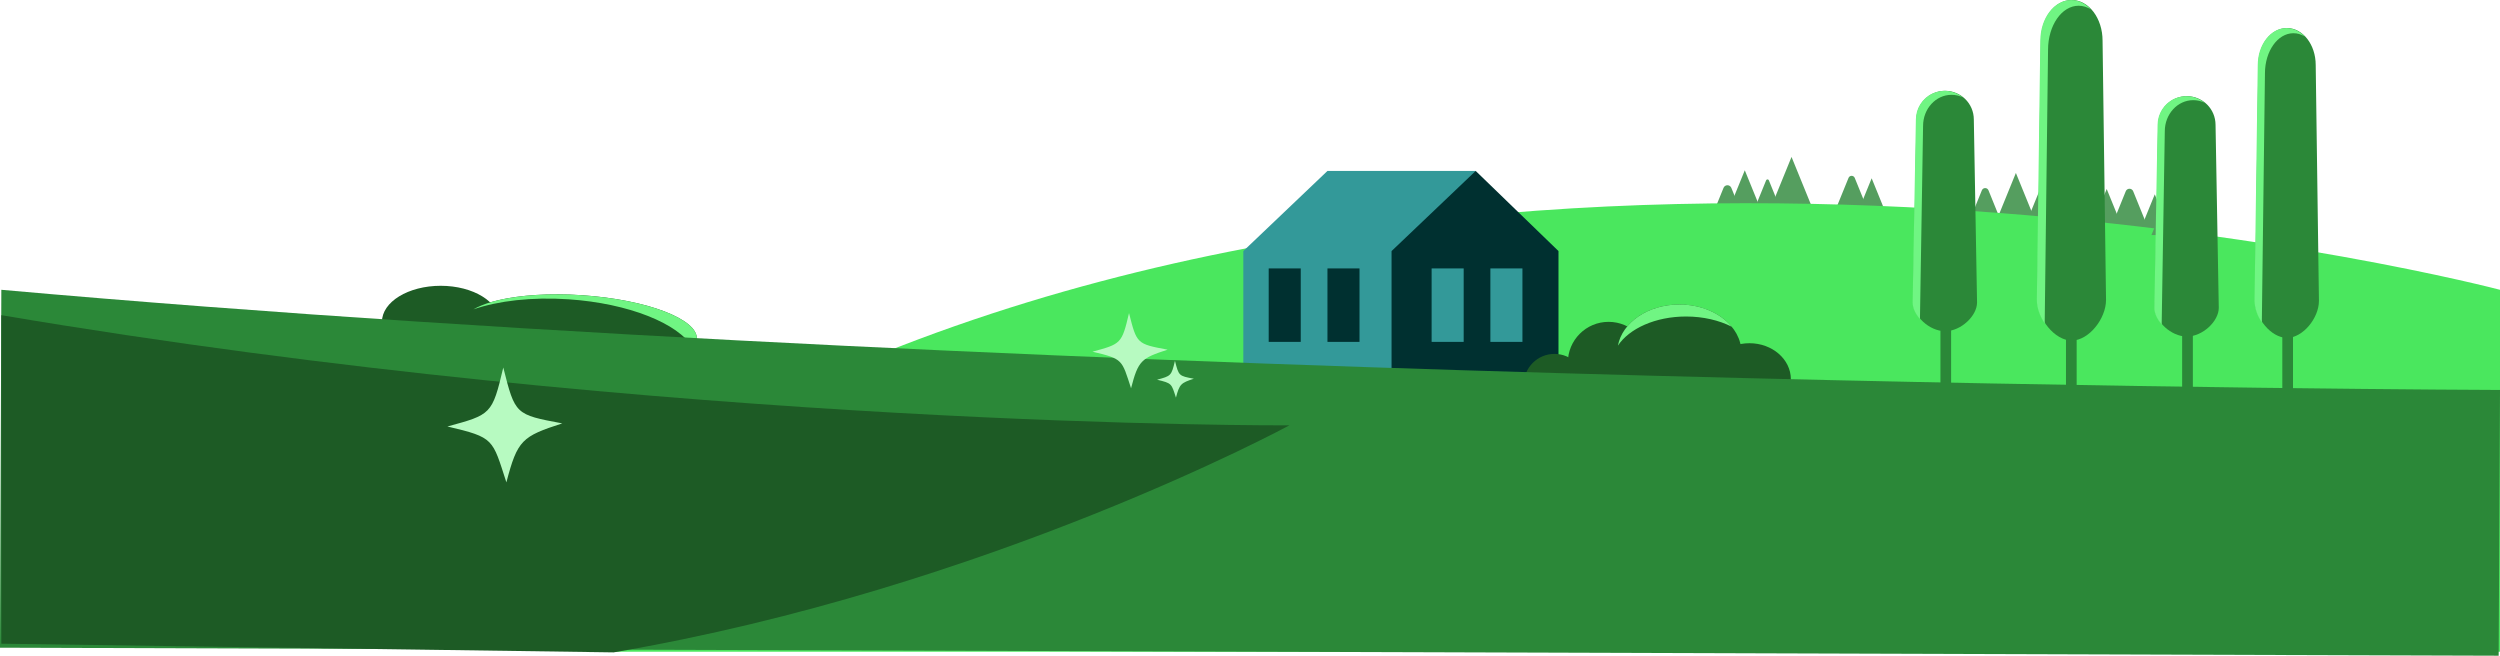
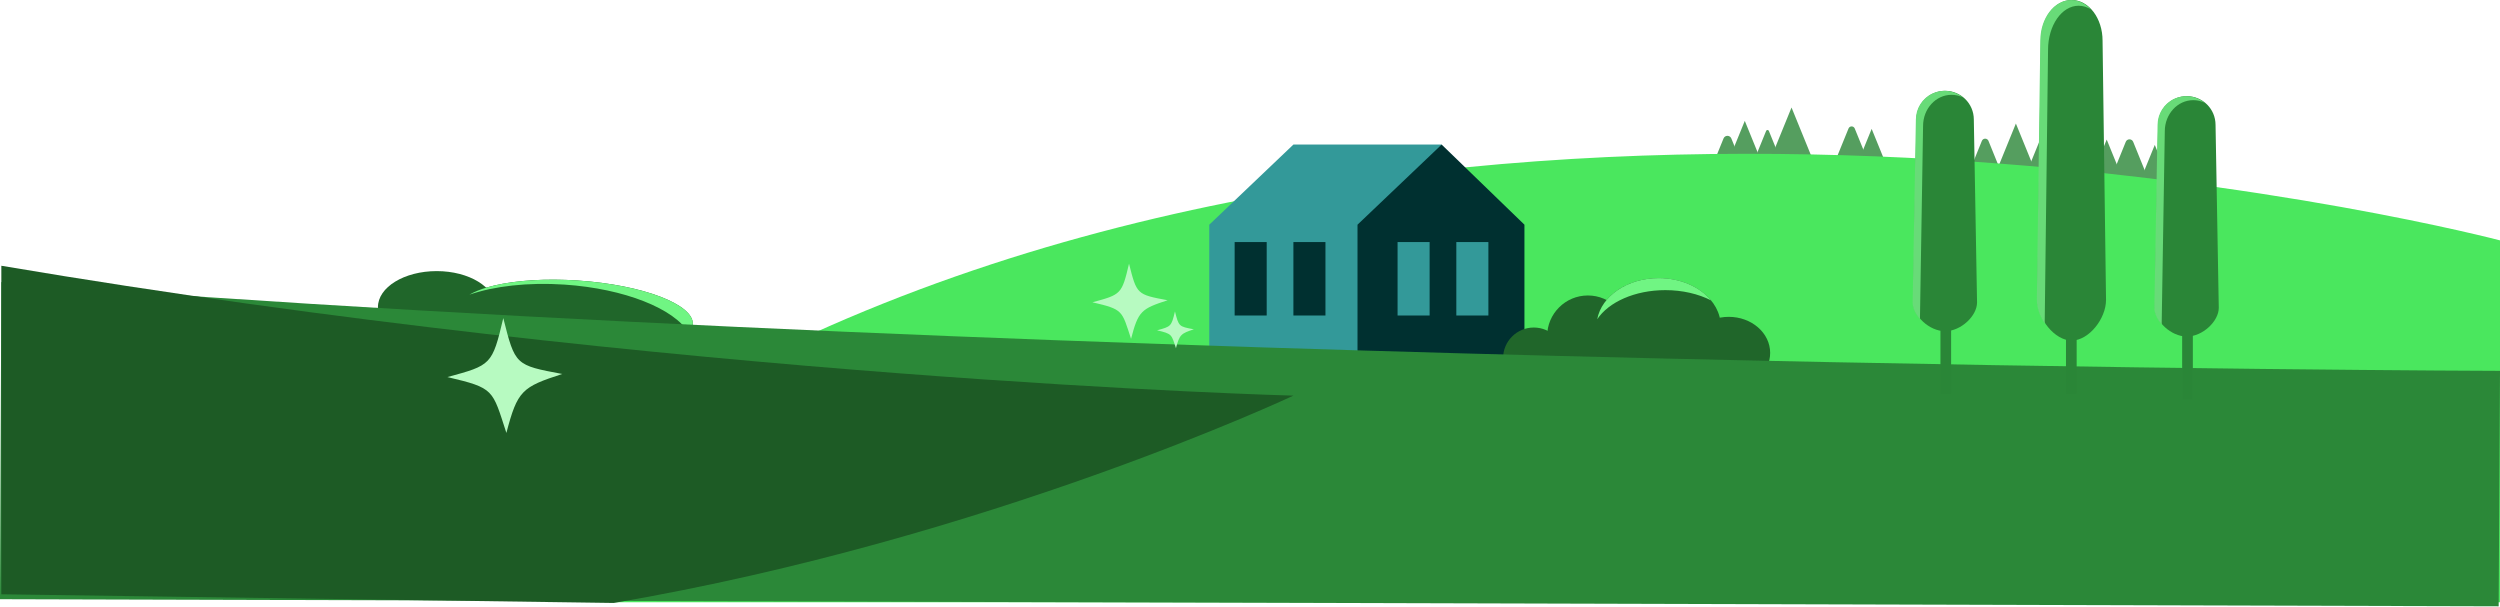
- <svg xmlns="http://www.w3.org/2000/svg" viewBox="0 0 1872 491">
+ <svg xmlns="http://www.w3.org/2000/svg" viewBox="0 0 1872 454">
  <defs>
-     <style>
-       .cls-1 {
-         fill: #559e5f;
-       }
- 
-       .cls-2 {
-         fill: #4ae75e;
-       }
- 
-       .cls-3 {
-         fill: #2b8838;
-       }
- 
-       .cls-4 {
-         fill: #1d5b25;
-       }
- 
-       .cls-5 {
-         fill: #70f583;
-       }
- 
-       .cls-6 {
-         fill: #399;
-       }
- 
-       .cls-7 {
-         fill: #003030;
-       }
- 
-       .cls-8 {
-         fill: #b7fac1;
-       }
-     </style>
+     <style>.cls-1{fill:#20662a;}.cls-2{fill:#70f583;}.cls-3{fill:#559e5f;}.cls-4{fill:#4ae75e;}.cls-5{fill:#399;}.cls-6{fill:#003030;}.cls-7{fill:#2b8838;}.cls-8{fill:#1d5b25;}.cls-9{fill:#b7fac1;}.cls-10{fill:#2a8637;}.cls-11{fill:#68db78;}</style>
  </defs>
  <g id="Layer_2" data-name="Layer 2">
    <g id="Landscape">
      <g id="Element">
-         <path class="cls-1" d="M1290.58,140.67l-11.81,29a3.15,3.15,0,0,0,2.92,4.34h23.62a3.15,3.15,0,0,0,2.92-4.34l-11.81-29A3.15,3.15,0,0,0,1290.58,140.67Z" />
-         <polygon class="cls-1" points="1306.5 127.5 1290 168 1323 168 1306.5 127.5" />
-         <path class="cls-1" d="M1322.48,135l-14.86,36.47a1.1,1.1,0,0,0,1,1.52h29.72a1.1,1.1,0,0,0,1-1.52L1324.52,135A1.1,1.1,0,0,0,1322.48,135Z" />
-         <polygon class="cls-1" points="1341.5 117.5 1325 158 1358 158 1341.5 117.5" />
-         <path class="cls-1" d="M1384.18,133.2l-12.77,31.35a2.5,2.5,0,0,0,2.32,3.45h25.54a2.5,2.5,0,0,0,2.32-3.45l-12.77-31.35A2.51,2.51,0,0,0,1384.18,133.2Z" />
-         <polygon class="cls-1" points="1401.5 133.5 1385 174 1418 174 1401.5 133.5" />
-         <path class="cls-1" d="M1484,142.56l-12.53,30.77A2.66,2.66,0,0,0,1474,177H1499a2.66,2.66,0,0,0,2.47-3.67L1489,142.56A2.67,2.67,0,0,0,1484,142.56Z" />
-         <polygon class="cls-1" points="1509.5 129.5 1493 170 1526 170 1509.5 129.5" />
-         <polygon class="cls-1" points="1577.5 141.5 1561 182 1594 182 1577.5 141.5" />
-         <path class="cls-1" d="M1591.73,143.3l-12,29.58a3,3,0,0,0,2.77,4.12h24.1a3,3,0,0,0,2.77-4.12l-12-29.58A3,3,0,0,0,1591.73,143.3Z" />
-         <polygon class="cls-1" points="1613.5 145.5 1597 186 1630 186 1613.5 145.5" />
-         <polygon class="cls-1" points="1530.5 134.5 1514 175 1547 175 1530.5 134.5" />
-         <path class="cls-2" d="M608,287c563-255,1264-70,1264-70V488H459Z" />
-         <rect class="cls-3" x="1709" y="248" width="8" height="52" />
-         <ellipse class="cls-4" cx="330" cy="241" rx="44" ry="27" />
-         <ellipse class="cls-4" cx="434" cy="248" rx="27" ry="88" transform="translate(157.46 664.4) rotate(-86.16)" />
-         <path class="cls-5" d="M521.8,253.9a10.39,10.39,0,0,1-3.07,6.39c-10.66-18-47.86-33.14-93-36.18-27.57-1.85-52.82,1.17-71.25,7.55,14.31-8.51,45.53-13,81.31-10.6C484.3,224.32,522.8,239,521.8,253.9Z" />
-         <polygon class="cls-1" points="1628.72 132.5 1611 176 1646.44 176 1628.72 132.5" />
-         <polygon class="cls-6" points="1105 128 1105 232 1056 292 931 292 931 188 994 128 1105 128" />
-         <polygon class="cls-7" points="1167 188 1105 128 1042 188 1042 292 1167 292 1167 188" />
-         <circle class="cls-4" cx="1164" cy="288" r="23" />
-         <circle class="cls-4" cx="1204.5" cy="271.5" r="30.5" />
-         <ellipse class="cls-4" cx="1257.5" cy="264" rx="46.5" ry="36" />
-         <path class="cls-5" d="M1296.73,244.67c-9.43-4.81-21.32-7.67-34.23-7.67-22.88,0-42.52,9-51,21.8,3.25-17.42,22.61-30.8,46-30.8C1274,228,1288.48,234.65,1296.73,244.67Z" />
-         <ellipse class="cls-4" cx="1310" cy="284" rx="31" ry="27" />
-         <path class="cls-3" d="M1,217c804,71.64,1871,75,1871,75l-1,199L0,485Z" />
-         <path class="cls-4" d="M1,236c502,85,964.5,82.5,964.5,82.5s-225,122-506,170L1,482Z" />
-         <rect class="cls-7" x="950" y="201" width="24" height="55" />
-         <rect class="cls-7" x="994" y="201" width="24" height="55" />
-         <rect class="cls-6" x="1072" y="201" width="24" height="55" />
-         <rect class="cls-6" x="1116" y="201" width="24" height="55" />
-         <path class="cls-8" d="M845.41,234.44h0c5.83,23.08,5.83,23.08,28.91,27.39h0c-19.7,6.39-22,8.08-27.39,28.91h0c-7-21.39-5.83-22-28.91-27.39h0C839.41,257.52,840,257.52,845.41,234.44Z" />
-         <path class="cls-8" d="M376.86,275.19h0c8.9,35.25,8.9,35.25,44.16,41.84h0c-30.09,9.76-33.53,12.34-41.84,44.16h0c-10.62-32.68-8.9-33.54-44.16-41.84h0C367.7,310.44,368.56,310.44,376.86,275.19Z" />
-         <path class="cls-8" d="M879.81,270.18h0c2.85,11.3,2.85,11.3,14.15,13.41h0c-9.65,3.13-10.75,4-13.41,14.16h0c-3.41-10.48-2.85-10.75-14.15-13.41h0C876.87,281.48,877.14,281.48,879.81,270.18Z" />
-         <path class="cls-3" d="M1456.5,68h0A21.51,21.51,0,0,0,1435,89.5l-2.42,137c0,10,12.05,21.5,23.92,21.5h0c11.87,0,23.92-11.49,23.92-21.5L1478,89.5A21.51,21.51,0,0,0,1456.5,68Z" />
-         <path class="cls-5" d="M1469.77,72.91a19.64,19.64,0,0,0-8.46-1.91C1449.54,71,1440,81.43,1440,94.29l-2.34,144.64c-3.36-3.76-5.48-8.23-5.48-12.43l2.42-137a21.5,21.5,0,0,1,35.17-16.59Z" />
-         <rect class="cls-3" x="1453" y="243" width="8" height="52" />
-         <path class="cls-3" d="M1637.5,72h0A21.51,21.51,0,0,0,1616,93.5l-2.42,137c0,10,12.05,21.5,23.92,21.5h0c11.87,0,23.92-11.49,23.92-21.5L1659,93.5A21.51,21.51,0,0,0,1637.5,72Z" />
-         <path class="cls-5" d="M1650.77,76.91a19.64,19.64,0,0,0-8.46-1.91C1630.54,75,1621,85.43,1621,98.29l-2.34,144.64c-3.36-3.76-5.48-8.23-5.48-12.43l2.42-137a21.5,21.5,0,0,1,35.17-16.59Z" />
-         <rect class="cls-3" x="1634" y="247" width="8" height="52" />
-         <path class="cls-3" d="M1551.3,0h0c-12.75,0-23.09,13.64-23.09,30.46l-2.6,194.08c0,14.18,12.94,30.46,25.69,30.46h0c12.76,0,25.7-16.28,25.7-30.46l-2.6-194.08C1574.4,13.64,1564.06,0,1551.3,0Z" />
-         <path class="cls-5" d="M1565.56,7a16.92,16.92,0,0,0-9.09-2.71c-12.64,0-22.89,14.78-22.89,33l-2.51,204.91c-3.61-5.33-5.89-11.66-5.89-17.61l2.6-194.08c0-16.82,10.34-30.46,23.1-30.46C1556.46,0,1561.57,2.62,1565.56,7Z" />
-         <rect class="cls-3" x="1547" y="243" width="8" height="52" />
-         <path class="cls-3" d="M1712.5,21h0c-11.87,0-21.5,12.41-21.5,27.71l-2.42,176.58c0,12.9,12.05,27.71,23.92,27.71h0c11.87,0,23.92-14.81,23.92-27.71L1734,48.71C1734,33.41,1724.37,21,1712.5,21Z" />
-         <path class="cls-5" d="M1725.77,27.33a16,16,0,0,0-8.46-2.46c-11.77,0-21.31,13.44-21.31,30l-2.34,186.43a29,29,0,0,1-5.48-16l2.42-176.58c0-15.3,9.63-27.71,21.5-27.71A18.75,18.75,0,0,1,1725.77,27.33Z" />
+         <ellipse class="cls-1" cx="327" cy="230" rx="44" ry="27" />
+         <ellipse class="cls-1" cx="431" cy="237" rx="27" ry="88" transform="translate(165.64 651.14) rotate(-86.16)" />
+         <path class="cls-2" d="M518.8,242.9a10.39,10.39,0,0,1-3.07,6.39c-10.66-18-47.86-33.14-93-36.18-27.57-1.85-52.82,1.17-71.25,7.55,14.31-8.51,45.53-13,81.31-10.6C481.3,213.32,519.8,228,518.8,242.9Z" />
+         <path class="cls-3" d="M1290.58,103.67l-11.81,29a3.15,3.15,0,0,0,2.92,4.34h23.62a3.15,3.15,0,0,0,2.92-4.34l-11.81-29A3.15,3.15,0,0,0,1290.58,103.67Z" />
+         <polygon class="cls-3" points="1306.5 90.5 1290 131 1323 131 1306.5 90.5" />
+         <path class="cls-3" d="M1322.48,98l-14.86,36.47a1.1,1.1,0,0,0,1,1.52h29.72a1.1,1.1,0,0,0,1-1.52L1324.52,98A1.1,1.1,0,0,0,1322.48,98Z" />
+         <polygon class="cls-3" points="1341.5 80.5 1325 121 1358 121 1341.5 80.5" />
+         <path class="cls-3" d="M1384.18,96.2l-12.77,31.35a2.5,2.5,0,0,0,2.32,3.45h25.54a2.5,2.5,0,0,0,2.32-3.45L1388.82,96.2A2.51,2.51,0,0,0,1384.18,96.2Z" />
+         <polygon class="cls-3" points="1401.5 96.5 1385 137 1418 137 1401.5 96.5" />
+         <path class="cls-3" d="M1484,105.56l-12.53,30.77A2.66,2.66,0,0,0,1474,140H1499a2.66,2.66,0,0,0,2.47-3.67L1489,105.56A2.67,2.67,0,0,0,1484,105.56Z" />
+         <polygon class="cls-3" points="1509.5 92.5 1493 133 1526 133 1509.5 92.5" />
+         <polygon class="cls-3" points="1577.5 104.5 1561 145 1594 145 1577.5 104.5" />
+         <path class="cls-3" d="M1591.73,106.3l-12,29.58a3,3,0,0,0,2.77,4.12h24.1a3,3,0,0,0,2.77-4.12l-12-29.58A3,3,0,0,0,1591.73,106.3Z" />
+         <polygon class="cls-3" points="1613.5 108.5 1597 149 1630 149 1613.5 108.5" />
+         <polygon class="cls-3" points="1628.72 95.5 1611 139 1646.44 139 1628.72 95.5" />
+         <polygon class="cls-3" points="1530.5 97.5 1514 138 1547 138 1530.5 97.5" />
+         <path class="cls-4" d="M608,250c563-255,1264-70,1264-70V451H459Z" />
+         <polygon class="cls-5" points="1079.5 108.25 1079.5 212.25 1030.5 272.25 905.5 272.25 905.5 168.25 968.5 108.25 1079.5 108.25" />
+         <polygon class="cls-6" points="1141.5 168.25 1079.5 108.25 1016.5 168.25 1016.5 272.25 1141.5 272.25 1141.5 168.25" />
+         <rect class="cls-6" x="924.5" y="181.25" width="24" height="55" />
+         <rect class="cls-6" x="968.5" y="181.25" width="24" height="55" />
+         <rect class="cls-5" x="1046.5" y="181.25" width="24" height="55" />
+         <rect class="cls-5" x="1090.5" y="181.25" width="24" height="55" />
+         <circle class="cls-1" cx="1148.5" cy="268.25" r="23" />
+         <circle class="cls-1" cx="1189" cy="251.75" r="30.5" />
+         <ellipse class="cls-1" cx="1242" cy="244.25" rx="46.5" ry="36" />
+         <path class="cls-2" d="M1281.23,224.92c-9.43-4.81-21.32-7.67-34.23-7.67-22.88,0-42.52,9-51,21.8,3.25-17.42,22.61-30.8,46-30.8C1258.49,208.25,1273,214.9,1281.23,224.92Z" />
+         <ellipse class="cls-1" cx="1294.5" cy="264.25" rx="31" ry="27" />
+         <path class="cls-7" d="M1,211.25c804,63.47,1871,66.45,1871,66.45L1871,454,0,448.68Z" />
+         <path class="cls-8" d="M1,199c502,85,967.5,97.25,967.5,97.25s-228,107.25-509,155.25L1,445Z" />
+         <path class="cls-9" d="M845.41,197.44h0c5.83,23.08,5.83,23.08,28.91,27.39h0c-19.7,6.39-22,8.08-27.39,28.91h0c-7-21.39-5.83-22-28.91-27.39h0C839.41,220.52,840,220.52,845.41,197.44Z" />
+         <path class="cls-9" d="M376.86,238.19h0c8.9,35.25,8.9,35.25,44.16,41.84h0c-30.09,9.76-33.53,12.34-41.84,44.16h0c-10.62-32.68-8.9-33.54-44.16-41.84h0C367.7,273.44,368.56,273.44,376.86,238.19Z" />
+         <path class="cls-9" d="M879.81,233.18h0c2.85,11.3,2.85,11.3,14.15,13.41h0c-9.65,3.13-10.75,4-13.41,14.16h0c-3.41-10.48-2.85-10.75-14.15-13.41h0C876.87,244.48,877.14,244.48,879.81,233.18Z" />
+         <path class="cls-10" d="M1456.5,68h0A21.51,21.51,0,0,0,1435,89.5l-2.42,137c0,10,12.05,21.5,23.92,21.5h0c11.87,0,23.92-11.49,23.92-21.5L1478,89.5A21.51,21.51,0,0,0,1456.5,68Z" />
+         <path class="cls-11" d="M1469.77,72.91a19.64,19.64,0,0,0-8.46-1.91C1449.54,71,1440,81.43,1440,94.29l-2.34,144.64c-3.36-3.76-5.48-8.23-5.48-12.43l2.42-137a21.5,21.5,0,0,1,35.17-16.59Z" />
+         <rect class="cls-10" x="1453" y="243" width="8" height="52" />
+         <path class="cls-10" d="M1637.5,72h0A21.51,21.51,0,0,0,1616,93.5l-2.42,137c0,10,12.05,21.5,23.92,21.5h0c11.87,0,23.92-11.49,23.92-21.5L1659,93.5A21.51,21.51,0,0,0,1637.5,72Z" />
+         <path class="cls-11" d="M1650.77,76.91a19.64,19.64,0,0,0-8.46-1.91C1630.54,75,1621,85.43,1621,98.29l-2.34,144.64c-3.36-3.76-5.48-8.23-5.48-12.43l2.42-137a21.5,21.5,0,0,1,35.17-16.59Z" />
+         <rect class="cls-10" x="1634" y="247" width="8" height="52" />
+         <path class="cls-10" d="M1551.3,0h0c-12.75,0-23.09,13.64-23.09,30.46l-2.6,194.08c0,14.18,12.94,30.46,25.69,30.46h0c12.76,0,25.7-16.28,25.7-30.46l-2.6-194.08C1574.4,13.64,1564.06,0,1551.3,0Z" />
+         <path class="cls-11" d="M1565.56,7a16.92,16.92,0,0,0-9.09-2.71c-12.64,0-22.89,14.78-22.89,33l-2.51,204.91c-3.61-5.33-5.89-11.66-5.89-17.61l2.6-194.08c0-16.82,10.34-30.46,23.1-30.46C1556.46,0,1561.57,2.62,1565.56,7Z" />
+         <rect class="cls-10" x="1547" y="243" width="8" height="52" />
      </g>
    </g>
  </g>
</svg>
